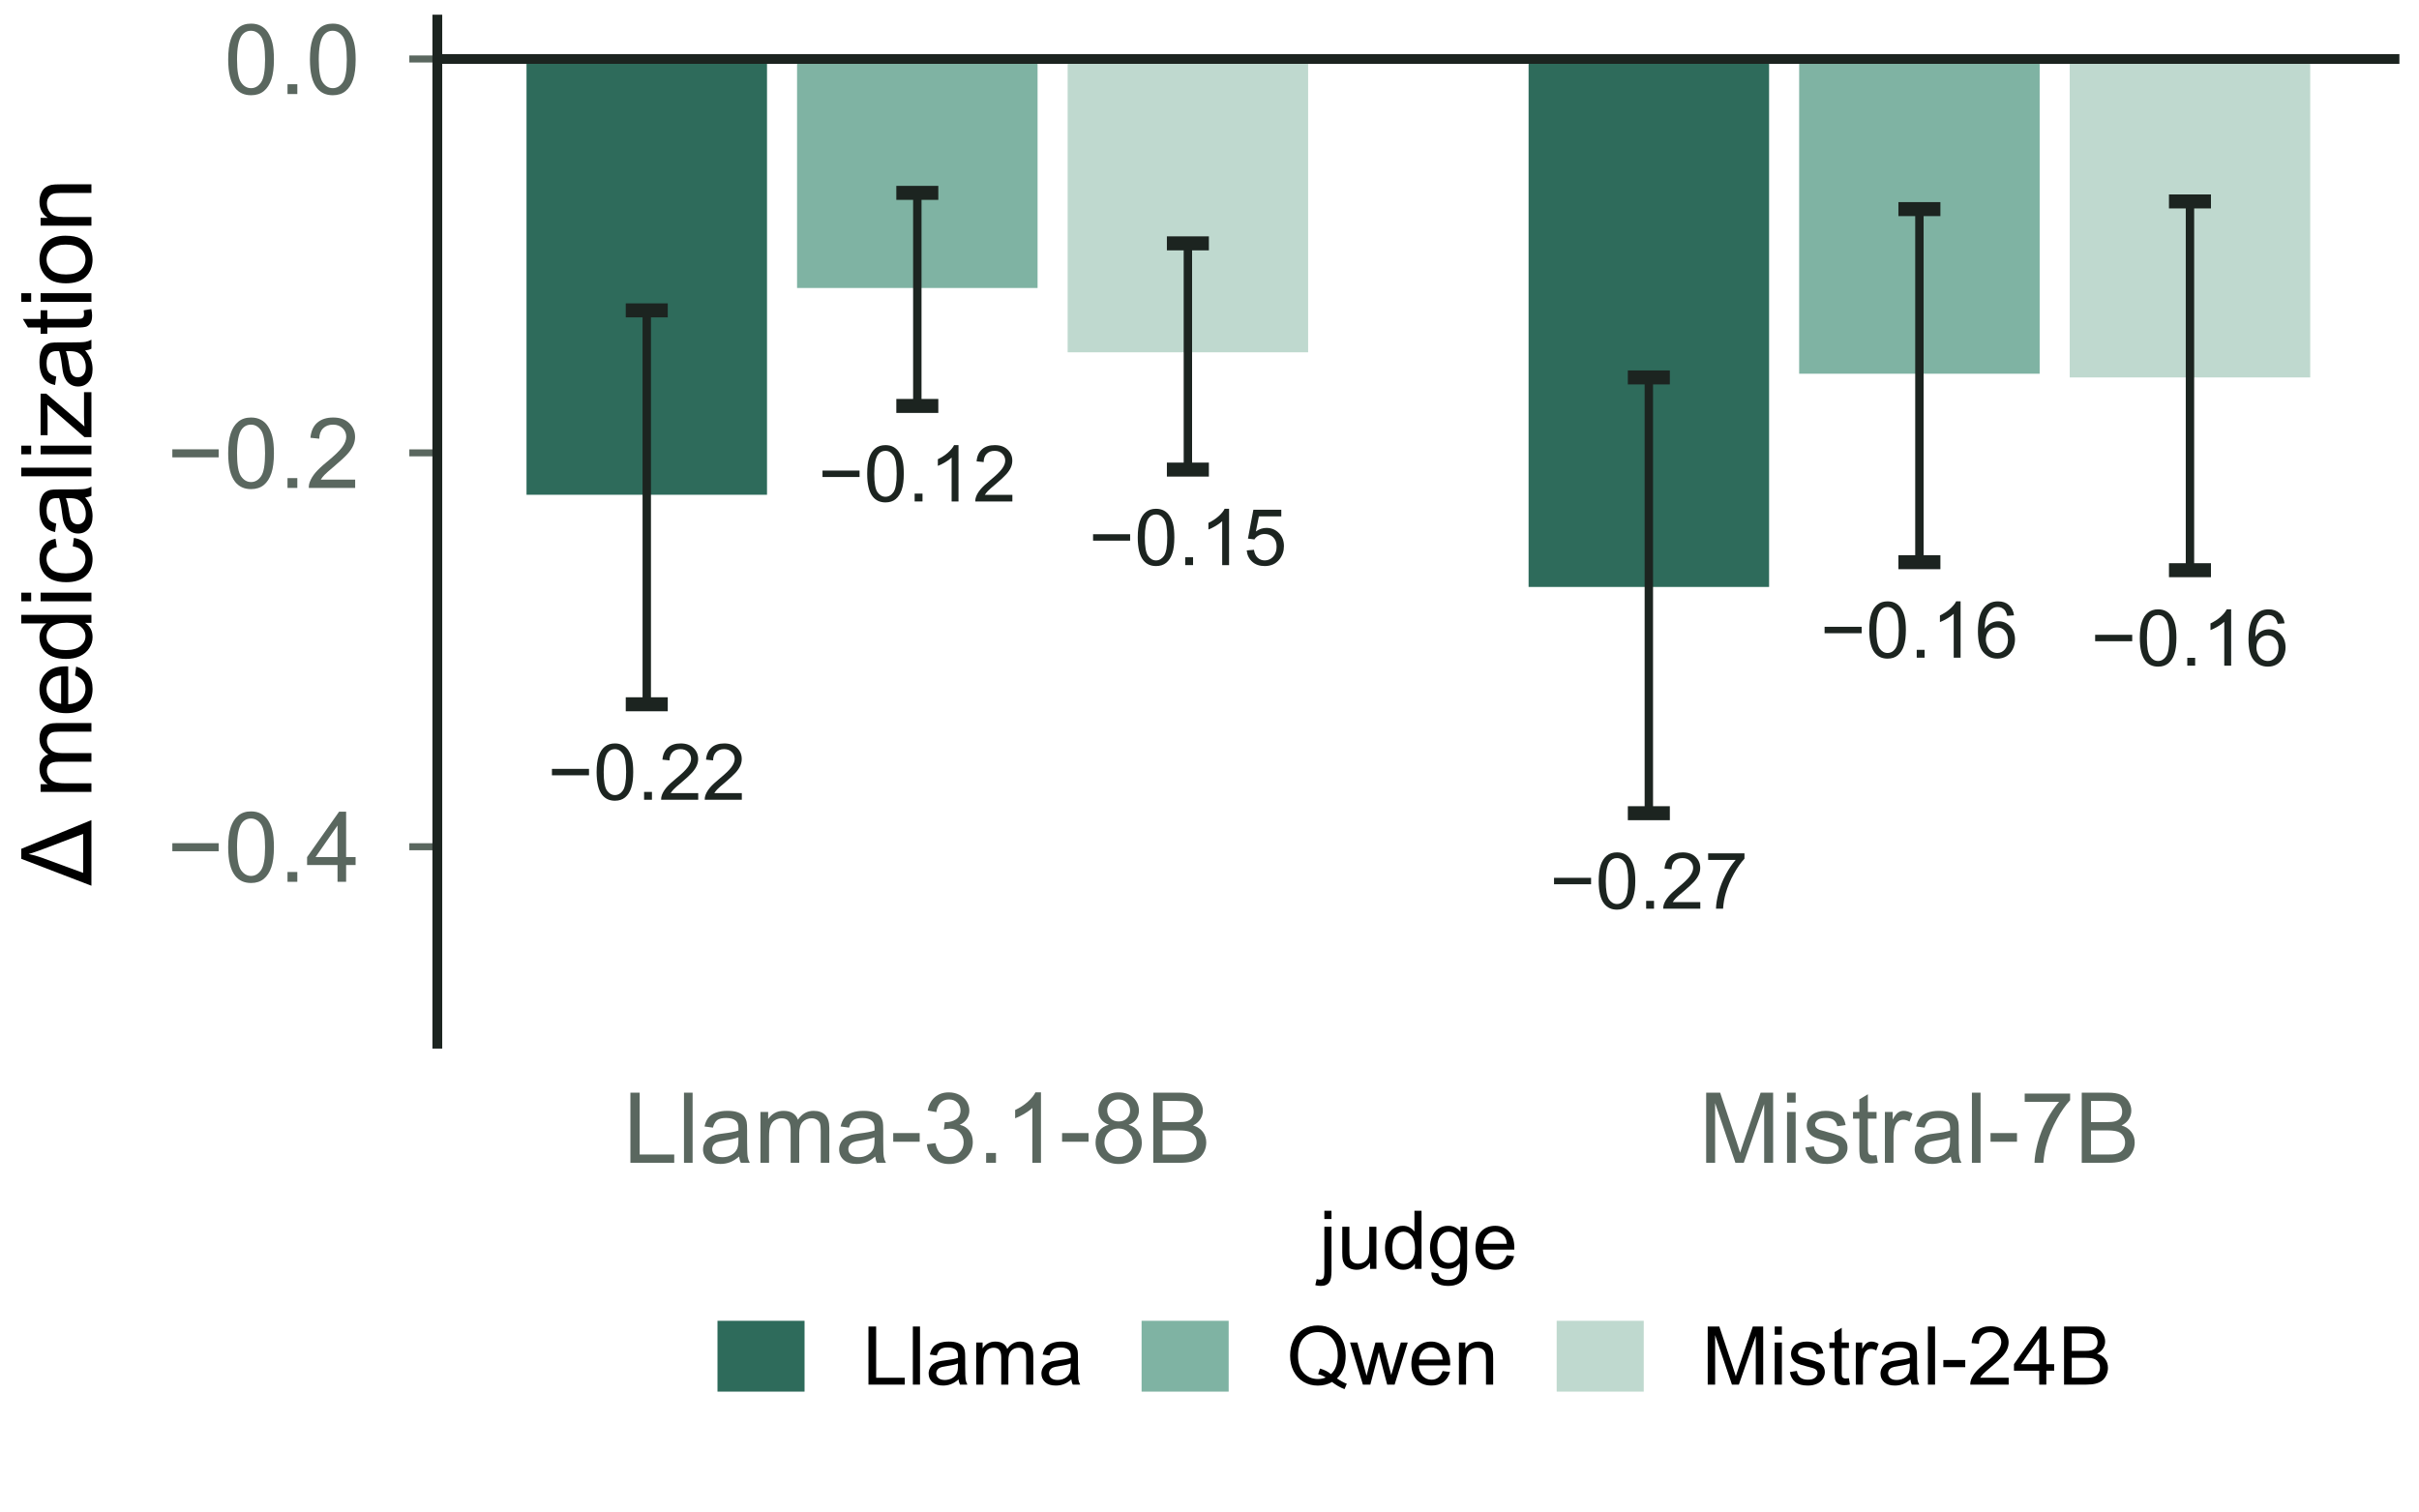
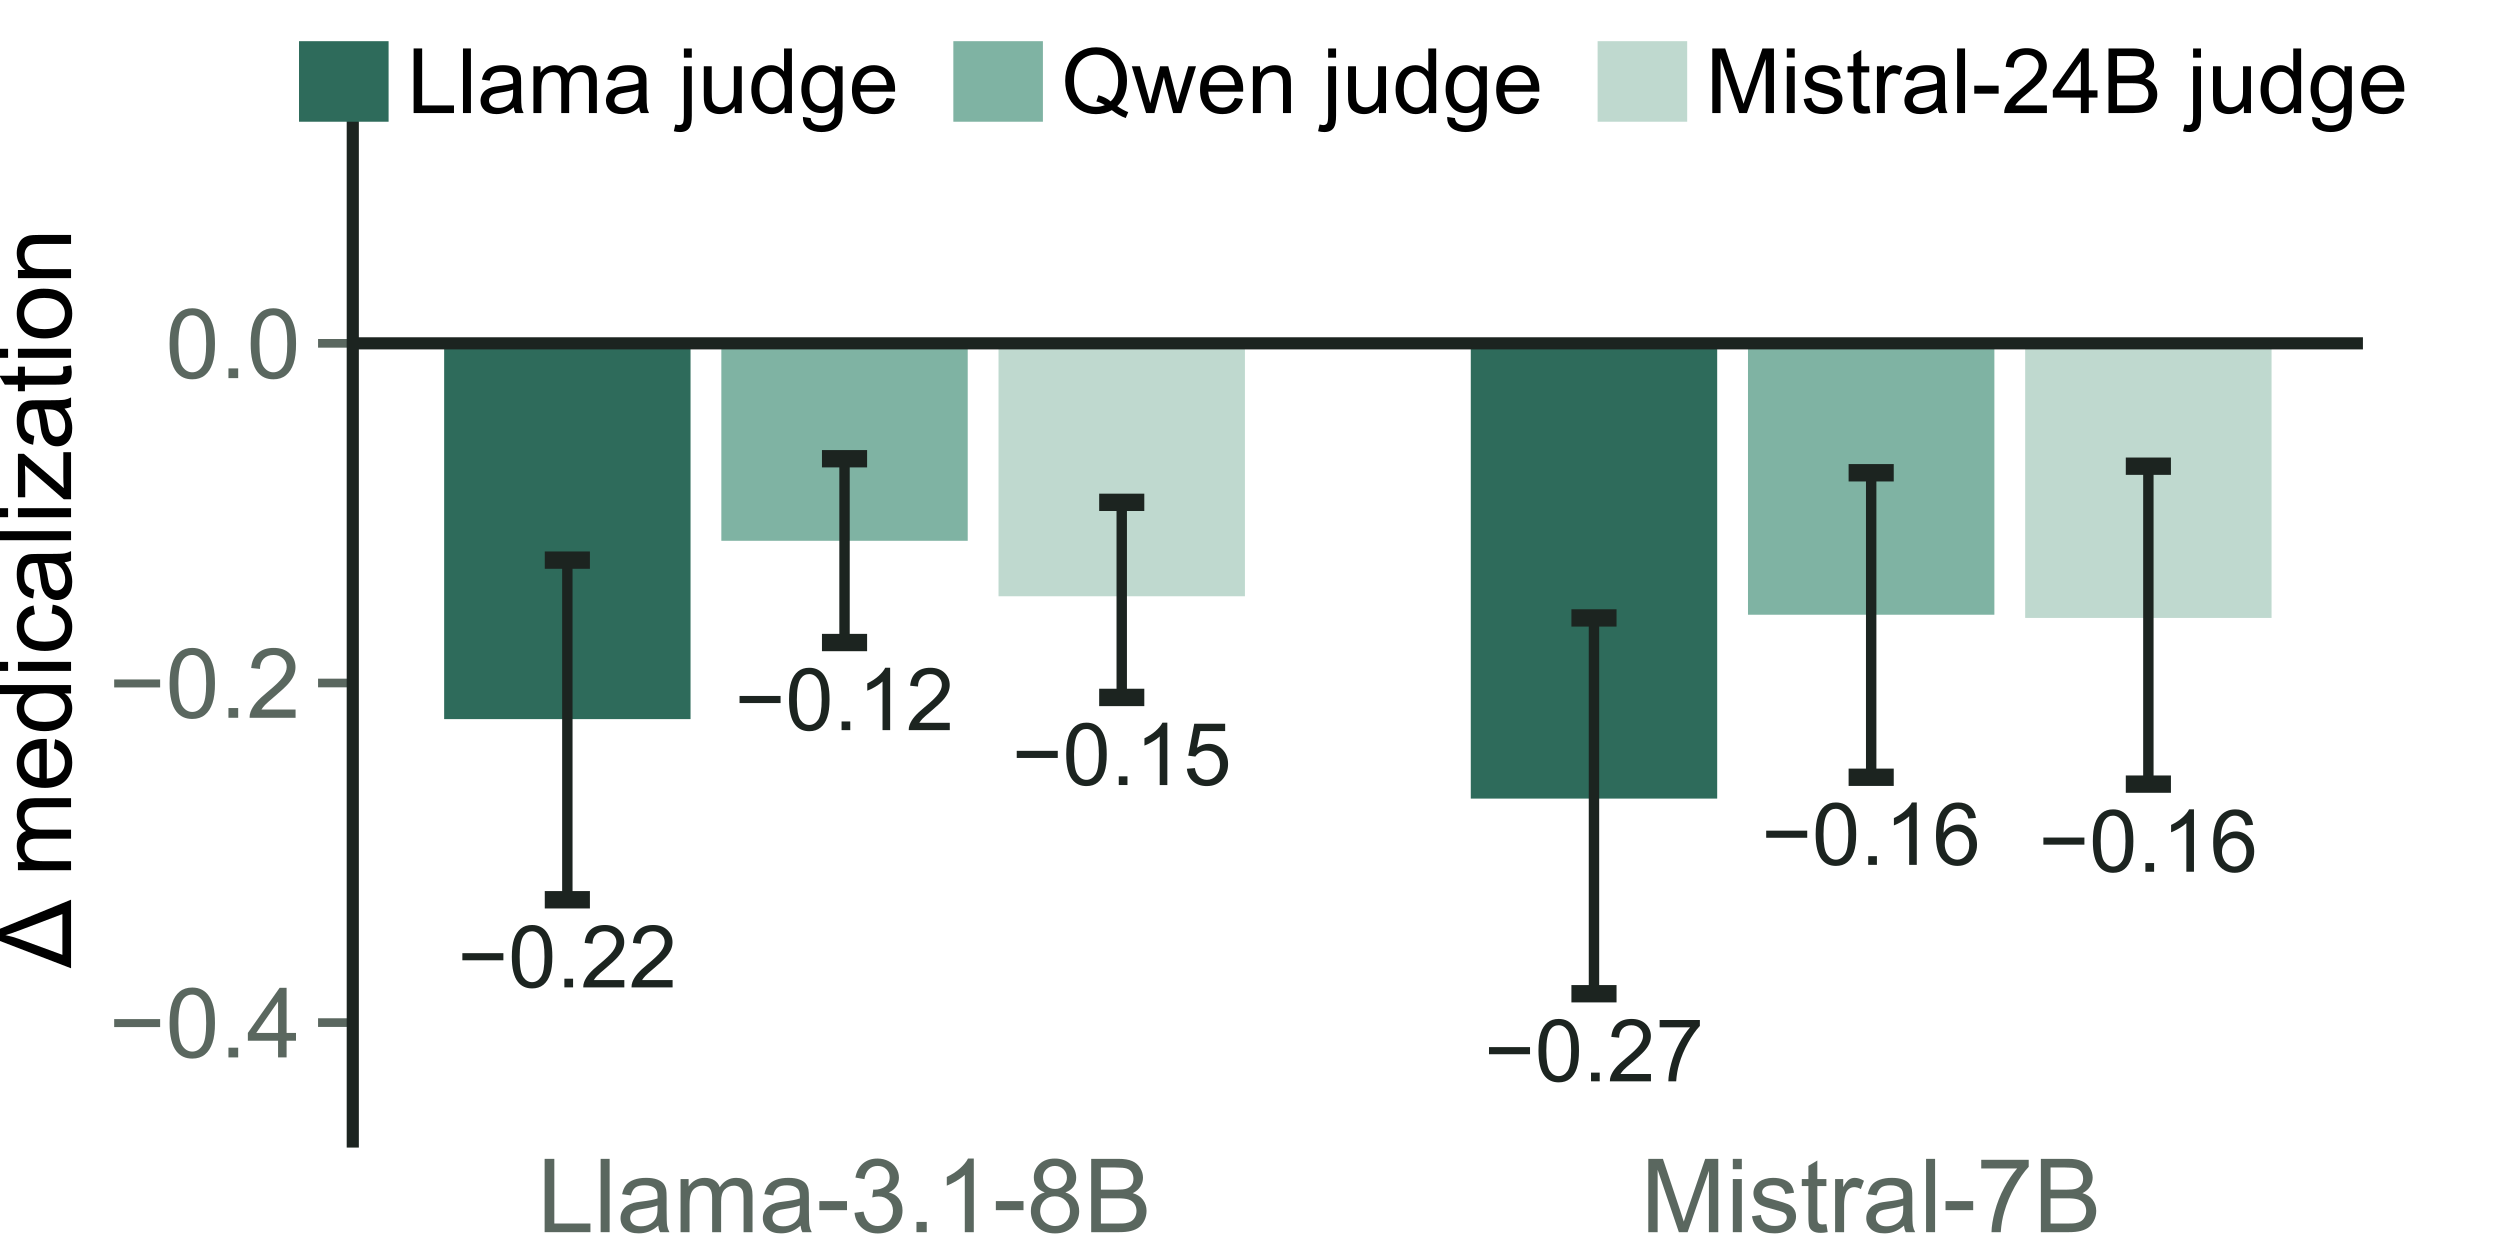
- <svg xmlns="http://www.w3.org/2000/svg" xmlns:xlink="http://www.w3.org/1999/xlink" width="172.8pt" height="108pt" viewBox="0 0 172.8 108" version="1.1">
+ <svg xmlns="http://www.w3.org/2000/svg" xmlns:xlink="http://www.w3.org/1999/xlink" width="144pt" height="72pt" viewBox="0 0 144 72" version="1.1">
  <defs>
    <style type="text/css">*{stroke-linejoin: round; stroke-linecap: butt}</style>
  </defs>
  <g id="figure_1">
    <g id="patch_1">
-       <path d="M 0 108  L 172.8 108  L 172.8 0  L 0 0  L 0 108  z " style="fill: none" />
+       <path d="M 0 72  L 144 72  L 144 0  L 0 0  L 0 72  z " style="fill: none" />
    </g>
    <g id="axes_1">
      <g id="patch_2">
-         <path d="M 31.24 74.573  L 171.4 74.573  L 171.4 1.4  L 31.24 1.4  L 31.24 74.573  z " style="fill: none" />
+         <path d="M 20.32 65.75  L 136.105 65.75  L 136.105 3.148  L 20.32 3.148  L 20.32 65.75  z " style="fill: none" />
      </g>
      <g id="matplotlib.axis_1">
        <g id="xtick_1">
          <g id="line2d_1" />
          <g id="text_1">
-             <g style="fill: #5a675f" transform="translate(44.51963 83.08327) scale(0.07 -0.07)">
+             <g style="fill: #5a675f" transform="translate(30.93796 70.97311) scale(0.059 -0.059)">
              <defs>
                <path id="ArialMT-4c" d="M 469 0  L 469 4581  L 1075 4581  L 1075 541  L 3331 541  L 3331 0  L 469 0  z " transform="scale(0.015625)" />
                <path id="ArialMT-6c" d="M 409 0  L 409 4581  L 972 4581  L 972 0  L 409 0  z " transform="scale(0.015625)" />
                <path id="ArialMT-61" d="M 2588 409  Q 2275 144 1986 34  Q 1697 -75 1366 -75  Q 819 -75 525 192  Q 231 459 231 875  Q 231 1119 342 1320  Q 453 1522 633 1644  Q 813 1766 1038 1828  Q 1203 1872 1538 1913  Q 2219 1994 2541 2106  Q 2544 2222 2544 2253  Q 2544 2597 2384 2738  Q 2169 2928 1744 2928  Q 1347 2928 1158 2789  Q 969 2650 878 2297  L 328 2372  Q 403 2725 575 2942  Q 747 3159 1072 3276  Q 1397 3394 1825 3394  Q 2250 3394 2515 3294  Q 2781 3194 2906 3042  Q 3031 2891 3081 2659  Q 3109 2516 3109 2141  L 3109 1391  Q 3109 606 3145 398  Q 3181 191 3288 0  L 2700 0  Q 2613 175 2588 409  z M 2541 1666  Q 2234 1541 1622 1453  Q 1275 1403 1131 1340  Q 988 1278 909 1158  Q 831 1038 831 891  Q 831 666 1001 516  Q 1172 366 1500 366  Q 1825 366 2078 508  Q 2331 650 2450 897  Q 2541 1088 2541 1459  L 2541 1666  z " transform="scale(0.015625)" />
                <path id="ArialMT-6d" d="M 422 0  L 422 3319  L 925 3319  L 925 2853  Q 1081 3097 1340 3245  Q 1600 3394 1931 3394  Q 2300 3394 2536 3241  Q 2772 3088 2869 2813  Q 3263 3394 3894 3394  Q 4388 3394 4653 3120  Q 4919 2847 4919 2278  L 4919 0  L 4359 0  L 4359 2091  Q 4359 2428 4304 2576  Q 4250 2725 4106 2815  Q 3963 2906 3769 2906  Q 3419 2906 3187 2673  Q 2956 2441 2956 1928  L 2956 0  L 2394 0  L 2394 2156  Q 2394 2531 2256 2718  Q 2119 2906 1806 2906  Q 1569 2906 1367 2781  Q 1166 2656 1075 2415  Q 984 2175 984 1722  L 984 0  L 422 0  z " transform="scale(0.015625)" />
                <path id="ArialMT-2d" d="M 203 1375  L 203 1941  L 1931 1941  L 1931 1375  L 203 1375  z " transform="scale(0.015625)" />
                <path id="ArialMT-33" d="M 269 1209  L 831 1284  Q 928 806 1161 595  Q 1394 384 1728 384  Q 2125 384 2398 659  Q 2672 934 2672 1341  Q 2672 1728 2419 1979  Q 2166 2231 1775 2231  Q 1616 2231 1378 2169  L 1441 2663  Q 1497 2656 1531 2656  Q 1891 2656 2178 2843  Q 2466 3031 2466 3422  Q 2466 3731 2256 3934  Q 2047 4138 1716 4138  Q 1388 4138 1169 3931  Q 950 3725 888 3313  L 325 3413  Q 428 3978 793 4289  Q 1159 4600 1703 4600  Q 2078 4600 2393 4439  Q 2709 4278 2876 4000  Q 3044 3722 3044 3409  Q 3044 3113 2884 2869  Q 2725 2625 2413 2481  Q 2819 2388 3044 2092  Q 3269 1797 3269 1353  Q 3269 753 2831 336  Q 2394 -81 1725 -81  Q 1122 -81 723 278  Q 325 638 269 1209  z " transform="scale(0.015625)" />
                <path id="ArialMT-2e" d="M 581 0  L 581 641  L 1222 641  L 1222 0  L 581 0  z " transform="scale(0.015625)" />
                <path id="ArialMT-31" d="M 2384 0  L 1822 0  L 1822 3584  Q 1619 3391 1289 3197  Q 959 3003 697 2906  L 697 3450  Q 1169 3672 1522 3987  Q 1875 4303 2022 4600  L 2384 4600  L 2384 0  z " transform="scale(0.015625)" />
                <path id="ArialMT-38" d="M 1131 2484  Q 781 2613 612 2850  Q 444 3088 444 3419  Q 444 3919 803 4259  Q 1163 4600 1759 4600  Q 2359 4600 2725 4251  Q 3091 3903 3091 3403  Q 3091 3084 2923 2848  Q 2756 2613 2416 2484  Q 2838 2347 3058 2040  Q 3278 1734 3278 1309  Q 3278 722 2862 322  Q 2447 -78 1769 -78  Q 1091 -78 675 323  Q 259 725 259 1325  Q 259 1772 486 2073  Q 713 2375 1131 2484  z M 1019 3438  Q 1019 3113 1228 2906  Q 1438 2700 1772 2700  Q 2097 2700 2305 2904  Q 2513 3109 2513 3406  Q 2513 3716 2298 3927  Q 2084 4138 1766 4138  Q 1444 4138 1231 3931  Q 1019 3725 1019 3438  z M 838 1322  Q 838 1081 952 856  Q 1066 631 1291 507  Q 1516 384 1775 384  Q 2178 384 2440 643  Q 2703 903 2703 1303  Q 2703 1709 2433 1975  Q 2163 2241 1756 2241  Q 1359 2241 1098 1978  Q 838 1716 838 1322  z " transform="scale(0.015625)" />
                <path id="ArialMT-42" d="M 469 0  L 469 4581  L 2188 4581  Q 2713 4581 3030 4442  Q 3347 4303 3526 4014  Q 3706 3725 3706 3409  Q 3706 3116 3547 2856  Q 3388 2597 3066 2438  Q 3481 2316 3704 2022  Q 3928 1728 3928 1328  Q 3928 1006 3792 729  Q 3656 453 3456 303  Q 3256 153 2954 76  Q 2653 0 2216 0  L 469 0  z M 1075 2656  L 2066 2656  Q 2469 2656 2644 2709  Q 2875 2778 2992 2937  Q 3109 3097 3109 3338  Q 3109 3566 3000 3739  Q 2891 3913 2687 3977  Q 2484 4041 1991 4041  L 1075 4041  L 1075 2656  z M 1075 541  L 2216 541  Q 2509 541 2628 563  Q 2838 600 2978 687  Q 3119 775 3209 942  Q 3300 1109 3300 1328  Q 3300 1584 3169 1773  Q 3038 1963 2805 2039  Q 2572 2116 2134 2116  L 1075 2116  L 1075 541  z " transform="scale(0.015625)" />
              </defs>
              <use xlink:href="#ArialMT-4c" />
              <use xlink:href="#ArialMT-6c" x="55.615" />
              <use xlink:href="#ArialMT-61" x="77.832" />
              <use xlink:href="#ArialMT-6d" x="133.447" />
              <use xlink:href="#ArialMT-61" x="216.748" />
              <use xlink:href="#ArialMT-2d" x="272.363" />
              <use xlink:href="#ArialMT-33" x="305.664" />
              <use xlink:href="#ArialMT-2e" x="361.279" />
              <use xlink:href="#ArialMT-31" x="389.062" />
              <use xlink:href="#ArialMT-2d" x="444.678" />
              <use xlink:href="#ArialMT-38" x="477.979" />
              <use xlink:href="#ArialMT-42" x="533.594" />
            </g>
          </g>
        </g>
        <g id="xtick_2">
          <g id="line2d_2" />
          <g id="text_2">
-             <g style="fill: #5a675f" transform="translate(121.3605 83.08327) scale(0.07 -0.07)">
+             <g style="fill: #5a675f" transform="translate(94.50374 70.97311) scale(0.059 -0.059)">
              <defs>
                <path id="ArialMT-4d" d="M 475 0  L 475 4581  L 1388 4581  L 2472 1338  Q 2622 884 2691 659  Q 2769 909 2934 1394  L 4031 4581  L 4847 4581  L 4847 0  L 4263 0  L 4263 3834  L 2931 0  L 2384 0  L 1059 3900  L 1059 0  L 475 0  z " transform="scale(0.015625)" />
                <path id="ArialMT-69" d="M 425 3934  L 425 4581  L 988 4581  L 988 3934  L 425 3934  z M 425 0  L 425 3319  L 988 3319  L 988 0  L 425 0  z " transform="scale(0.015625)" />
                <path id="ArialMT-73" d="M 197 991  L 753 1078  Q 800 744 1014 566  Q 1228 388 1613 388  Q 2000 388 2187 545  Q 2375 703 2375 916  Q 2375 1106 2209 1216  Q 2094 1291 1634 1406  Q 1016 1563 777 1677  Q 538 1791 414 1992  Q 291 2194 291 2438  Q 291 2659 392 2848  Q 494 3038 669 3163  Q 800 3259 1026 3326  Q 1253 3394 1513 3394  Q 1903 3394 2198 3281  Q 2494 3169 2634 2976  Q 2775 2784 2828 2463  L 2278 2388  Q 2241 2644 2061 2787  Q 1881 2931 1553 2931  Q 1166 2931 1000 2803  Q 834 2675 834 2503  Q 834 2394 903 2306  Q 972 2216 1119 2156  Q 1203 2125 1616 2013  Q 2213 1853 2448 1751  Q 2684 1650 2818 1456  Q 2953 1263 2953 975  Q 2953 694 2789 445  Q 2625 197 2315 61  Q 2006 -75 1616 -75  Q 969 -75 630 194  Q 291 463 197 991  z " transform="scale(0.015625)" />
                <path id="ArialMT-74" d="M 1650 503  L 1731 6  Q 1494 -44 1306 -44  Q 1000 -44 831 53  Q 663 150 594 308  Q 525 466 525 972  L 525 2881  L 113 2881  L 113 3319  L 525 3319  L 525 4141  L 1084 4478  L 1084 3319  L 1650 3319  L 1650 2881  L 1084 2881  L 1084 941  Q 1084 700 1114 631  Q 1144 563 1211 522  Q 1278 481 1403 481  Q 1497 481 1650 503  z " transform="scale(0.015625)" />
                <path id="ArialMT-72" d="M 416 0  L 416 3319  L 922 3319  L 922 2816  Q 1116 3169 1280 3281  Q 1444 3394 1641 3394  Q 1925 3394 2219 3213  L 2025 2691  Q 1819 2813 1613 2813  Q 1428 2813 1281 2702  Q 1134 2591 1072 2394  Q 978 2094 978 1738  L 978 0  L 416 0  z " transform="scale(0.015625)" />
                <path id="ArialMT-37" d="M 303 3981  L 303 4522  L 3269 4522  L 3269 4084  Q 2831 3619 2401 2847  Q 1972 2075 1738 1259  Q 1569 684 1522 0  L 944 0  Q 953 541 1156 1306  Q 1359 2072 1739 2783  Q 2119 3494 2547 3981  L 303 3981  z " transform="scale(0.015625)" />
              </defs>
              <use xlink:href="#ArialMT-4d" />
              <use xlink:href="#ArialMT-69" x="83.301" />
              <use xlink:href="#ArialMT-73" x="105.518" />
              <use xlink:href="#ArialMT-74" x="155.518" />
              <use xlink:href="#ArialMT-72" x="183.301" />
              <use xlink:href="#ArialMT-61" x="216.602" />
              <use xlink:href="#ArialMT-6c" x="272.217" />
              <use xlink:href="#ArialMT-2d" x="294.434" />
              <use xlink:href="#ArialMT-37" x="327.734" />
              <use xlink:href="#ArialMT-42" x="383.35" />
            </g>
          </g>
        </g>
      </g>
      <g id="matplotlib.axis_2">
        <g id="ytick_1">
          <g id="line2d_3">
            <defs>
-               <path id="m0f7419b575" d="M 0 0  L -2 0  " style="stroke: #5a675f; stroke-width: 0.5" />
+               <path id="m7488591872" d="M 0 0  L -2 0  " style="stroke: #5a675f; stroke-width: 0.5" />
            </defs>
            <g>
-               <use xlink:href="#m0f7419b575" x="31.24" y="60.501" style="fill: #5a675f; stroke: #5a675f; stroke-width: 0.5" />
+               <use xlink:href="#m7488591872" x="20.32" y="58.903" style="fill: #5a675f; stroke: #5a675f; stroke-width: 0.5" />
            </g>
          </g>
          <g id="text_3">
-             <g style="fill: #5a675f" transform="translate(11.92156 63.00634) scale(0.07 -0.07)">
+             <g style="fill: #5a675f" transform="translate(6.26525 60.90705) scale(0.056 -0.056)">
              <defs>
                <path id="ArialMT-2212" d="M 3381 1997  L 356 1997  L 356 2522  L 3381 2522  L 3381 1997  z " transform="scale(0.015625)" />
                <path id="ArialMT-30" d="M 266 2259  Q 266 3072 433 3567  Q 600 4063 929 4331  Q 1259 4600 1759 4600  Q 2128 4600 2406 4451  Q 2684 4303 2865 4023  Q 3047 3744 3150 3342  Q 3253 2941 3253 2259  Q 3253 1453 3087 958  Q 2922 463 2592 192  Q 2263 -78 1759 -78  Q 1097 -78 719 397  Q 266 969 266 2259  z M 844 2259  Q 844 1131 1108 757  Q 1372 384 1759 384  Q 2147 384 2411 759  Q 2675 1134 2675 2259  Q 2675 3391 2411 3762  Q 2147 4134 1753 4134  Q 1366 4134 1134 3806  Q 844 3388 844 2259  z " transform="scale(0.015625)" />
                <path id="ArialMT-34" d="M 2069 0  L 2069 1097  L 81 1097  L 81 1613  L 2172 4581  L 2631 4581  L 2631 1613  L 3250 1613  L 3250 1097  L 2631 1097  L 2631 0  L 2069 0  z M 2069 1613  L 2069 3678  L 634 1613  L 2069 1613  z " transform="scale(0.015625)" />
              </defs>
              <use xlink:href="#ArialMT-2212" />
              <use xlink:href="#ArialMT-30" x="58.398" />
              <use xlink:href="#ArialMT-2e" x="114.014" />
              <use xlink:href="#ArialMT-34" x="141.797" />
            </g>
          </g>
        </g>
        <g id="ytick_2">
          <g id="line2d_4">
            <g>
-               <use xlink:href="#m0f7419b575" x="31.24" y="32.358" style="fill: #5a675f; stroke: #5a675f; stroke-width: 0.5" />
+               <use xlink:href="#m7488591872" x="20.32" y="39.34" style="fill: #5a675f; stroke: #5a675f; stroke-width: 0.5" />
            </g>
          </g>
          <g id="text_4">
-             <g style="fill: #5a675f" transform="translate(11.92156 34.86296) scale(0.07 -0.07)">
+             <g style="fill: #5a675f" transform="translate(6.26525 41.3438) scale(0.056 -0.056)">
              <defs>
                <path id="ArialMT-32" d="M 3222 541  L 3222 0  L 194 0  Q 188 203 259 391  Q 375 700 629 1000  Q 884 1300 1366 1694  Q 2113 2306 2375 2664  Q 2638 3022 2638 3341  Q 2638 3675 2398 3904  Q 2159 4134 1775 4134  Q 1369 4134 1125 3890  Q 881 3647 878 3216  L 300 3275  Q 359 3922 746 4261  Q 1134 4600 1788 4600  Q 2447 4600 2831 4234  Q 3216 3869 3216 3328  Q 3216 3053 3103 2787  Q 2991 2522 2730 2228  Q 2469 1934 1863 1422  Q 1356 997 1212 845  Q 1069 694 975 541  L 3222 541  z " transform="scale(0.015625)" />
              </defs>
              <use xlink:href="#ArialMT-2212" />
              <use xlink:href="#ArialMT-30" x="58.398" />
              <use xlink:href="#ArialMT-2e" x="114.014" />
              <use xlink:href="#ArialMT-32" x="141.797" />
            </g>
          </g>
        </g>
        <g id="ytick_3">
          <g id="line2d_5">
            <g>
-               <use xlink:href="#m0f7419b575" x="31.24" y="4.214" style="fill: #5a675f; stroke: #5a675f; stroke-width: 0.5" />
+               <use xlink:href="#m7488591872" x="20.32" y="19.776" style="fill: #5a675f; stroke: #5a675f; stroke-width: 0.5" />
            </g>
          </g>
          <g id="text_5">
-             <g style="fill: #5a675f" transform="translate(16.01 6.719573) scale(0.07 -0.07)">
+             <g style="fill: #5a675f" transform="translate(9.536 21.78055) scale(0.056 -0.056)">
              <use xlink:href="#ArialMT-30" />
              <use xlink:href="#ArialMT-2e" x="55.615" />
              <use xlink:href="#ArialMT-30" x="83.398" />
            </g>
          </g>
        </g>
        <g id="text_6">
-           <g transform="translate(6.530312 63.28046) rotate(-90) scale(0.07 -0.07)">
+           <g transform="translate(4.092625 55.76808) rotate(-90) scale(0.059 -0.059)">
            <defs>
              <path id="ArialMT-394" d="M -6 0  L 1753 4581  L 2406 4581  L 4281 0  L -6 0  z M 834 541  L 3381 541  L 2391 3150  Q 2169 3738 2066 4100  Q 1981 3675 1819 3225  L 834 541  z " transform="scale(0.015625)" />
              <path id="ArialMT-20" transform="scale(0.015625)" />
              <path id="ArialMT-65" d="M 2694 1069  L 3275 997  Q 3138 488 2766 206  Q 2394 -75 1816 -75  Q 1088 -75 661 373  Q 234 822 234 1631  Q 234 2469 665 2931  Q 1097 3394 1784 3394  Q 2450 3394 2872 2941  Q 3294 2488 3294 1666  Q 3294 1616 3291 1516  L 816 1516  Q 847 969 1125 678  Q 1403 388 1819 388  Q 2128 388 2347 550  Q 2566 713 2694 1069  z M 847 1978  L 2700 1978  Q 2663 2397 2488 2606  Q 2219 2931 1791 2931  Q 1403 2931 1139 2672  Q 875 2413 847 1978  z " transform="scale(0.015625)" />
              <path id="ArialMT-64" d="M 2575 0  L 2575 419  Q 2259 -75 1647 -75  Q 1250 -75 917 144  Q 584 363 401 755  Q 219 1147 219 1656  Q 219 2153 384 2558  Q 550 2963 881 3178  Q 1213 3394 1622 3394  Q 1922 3394 2156 3267  Q 2391 3141 2538 2938  L 2538 4581  L 3097 4581  L 3097 0  L 2575 0  z M 797 1656  Q 797 1019 1065 703  Q 1334 388 1700 388  Q 2069 388 2326 689  Q 2584 991 2584 1609  Q 2584 2291 2321 2609  Q 2059 2928 1675 2928  Q 1300 2928 1048 2622  Q 797 2316 797 1656  z " transform="scale(0.015625)" />
              <path id="ArialMT-63" d="M 2588 1216  L 3141 1144  Q 3050 572 2676 248  Q 2303 -75 1759 -75  Q 1078 -75 664 370  Q 250 816 250 1647  Q 250 2184 428 2587  Q 606 2991 970 3192  Q 1334 3394 1763 3394  Q 2303 3394 2647 3120  Q 2991 2847 3088 2344  L 2541 2259  Q 2463 2594 2264 2762  Q 2066 2931 1784 2931  Q 1359 2931 1093 2626  Q 828 2322 828 1663  Q 828 994 1084 691  Q 1341 388 1753 388  Q 2084 388 2306 591  Q 2528 794 2588 1216  z " transform="scale(0.015625)" />
              <path id="ArialMT-7a" d="M 125 0  L 125 456  L 2238 2881  Q 1878 2863 1603 2863  L 250 2863  L 250 3319  L 2963 3319  L 2963 2947  L 1166 841  L 819 456  Q 1197 484 1528 484  L 3063 484  L 3063 0  L 125 0  z " transform="scale(0.015625)" />
              <path id="ArialMT-6f" d="M 213 1659  Q 213 2581 725 3025  Q 1153 3394 1769 3394  Q 2453 3394 2887 2945  Q 3322 2497 3322 1706  Q 3322 1066 3130 698  Q 2938 331 2570 128  Q 2203 -75 1769 -75  Q 1072 -75 642 372  Q 213 819 213 1659  z M 791 1659  Q 791 1022 1069 705  Q 1347 388 1769 388  Q 2188 388 2466 706  Q 2744 1025 2744 1678  Q 2744 2294 2464 2611  Q 2184 2928 1769 2928  Q 1347 2928 1069 2612  Q 791 2297 791 1659  z " transform="scale(0.015625)" />
              <path id="ArialMT-6e" d="M 422 0  L 422 3319  L 928 3319  L 928 2847  Q 1294 3394 1984 3394  Q 2284 3394 2536 3286  Q 2788 3178 2913 3003  Q 3038 2828 3088 2588  Q 3119 2431 3119 2041  L 3119 0  L 2556 0  L 2556 2019  Q 2556 2363 2490 2533  Q 2425 2703 2258 2804  Q 2091 2906 1866 2906  Q 1506 2906 1245 2678  Q 984 2450 984 1813  L 984 0  L 422 0  z " transform="scale(0.015625)" />
            </defs>
            <use xlink:href="#ArialMT-394" />
            <use xlink:href="#ArialMT-20" x="61.297" />
            <use xlink:href="#ArialMT-6d" x="89.08" />
            <use xlink:href="#ArialMT-65" x="172.381" />
            <use xlink:href="#ArialMT-64" x="227.996" />
            <use xlink:href="#ArialMT-69" x="283.611" />
            <use xlink:href="#ArialMT-63" x="305.828" />
            <use xlink:href="#ArialMT-61" x="355.828" />
            <use xlink:href="#ArialMT-6c" x="411.443" />
            <use xlink:href="#ArialMT-69" x="433.66" />
            <use xlink:href="#ArialMT-7a" x="455.877" />
            <use xlink:href="#ArialMT-61" x="505.877" />
            <use xlink:href="#ArialMT-74" x="561.492" />
            <use xlink:href="#ArialMT-69" x="589.275" />
            <use xlink:href="#ArialMT-6f" x="611.492" />
            <use xlink:href="#ArialMT-6e" x="667.107" />
          </g>
        </g>
      </g>
      <g id="patch_3">
-         <path d="M 37.611 4.214  L 54.791 4.214  L 54.791 35.352  L 37.611 35.352  z " clip-path="url(#p33870244d2)" style="fill: #2e6b5b" />
+         <path d="M 25.583 19.776  L 39.775 19.776  L 39.775 41.421  L 25.583 41.421  z " clip-path="url(#p17c49b09f8)" style="fill: #2e6b5b" />
      </g>
      <g id="patch_4">
-         <path d="M 56.938 4.214  L 74.118 4.214  L 74.118 20.577  L 56.938 20.577  z " clip-path="url(#p33870244d2)" style="fill: #7fb3a3" />
+         <path d="M 41.549 19.776  L 55.741 19.776  L 55.741 31.15  L 41.549 31.15  z " clip-path="url(#p17c49b09f8)" style="fill: #7fb3a3" />
      </g>
      <g id="patch_5">
-         <path d="M 76.266 4.214  L 93.446 4.214  L 93.446 25.172  L 76.266 25.172  z " clip-path="url(#p33870244d2)" style="fill: #bfd9cf" />
+         <path d="M 57.515 19.776  L 71.708 19.776  L 71.708 34.345  L 57.515 34.345  z " clip-path="url(#p17c49b09f8)" style="fill: #bfd9cf" />
      </g>
      <g id="patch_6">
-         <path d="M 109.194 4.214  L 126.374 4.214  L 126.374 41.938  L 109.194 41.938  z " clip-path="url(#p33870244d2)" style="fill: #2e6b5b" />
+         <path d="M 84.717 19.776  L 98.91 19.776  L 98.91 45.999  L 84.717 45.999  z " clip-path="url(#p17c49b09f8)" style="fill: #2e6b5b" />
      </g>
      <g id="patch_7">
-         <path d="M 128.522 4.214  L 145.702 4.214  L 145.702 26.703  L 128.522 26.703  z " clip-path="url(#p33870244d2)" style="fill: #7fb3a3" />
+         <path d="M 100.684 19.776  L 114.876 19.776  L 114.876 35.409  L 100.684 35.409  z " clip-path="url(#p17c49b09f8)" style="fill: #7fb3a3" />
      </g>
      <g id="patch_8">
-         <path d="M 147.849 4.214  L 165.029 4.214  L 165.029 26.969  L 147.849 26.969  z " clip-path="url(#p33870244d2)" style="fill: #bfd9cf" />
+         <path d="M 116.65 19.776  L 130.842 19.776  L 130.842 35.593  L 116.65 35.593  z " clip-path="url(#p17c49b09f8)" style="fill: #bfd9cf" />
      </g>
      <g id="line2d_6">
-         <path d="M 31.24 4.214  L 171.4 4.214  " clip-path="url(#p33870244d2)" style="fill: none; stroke: #1c2420; stroke-width: 0.7; stroke-linecap: square" />
+         <path d="M 20.32 19.776  L 136.105 19.776  " clip-path="url(#p17c49b09f8)" style="fill: none; stroke: #1c2420; stroke-width: 0.7; stroke-linecap: square" />
      </g>
      <g id="patch_9">
-         <path d="M 31.24 74.573  L 31.24 1.4  " style="fill: none; stroke: #1c2420; stroke-width: 0.7; stroke-linejoin: miter; stroke-linecap: square" />
+         <path d="M 20.32 65.75  L 20.32 3.148  " style="fill: none; stroke: #1c2420; stroke-width: 0.7; stroke-linejoin: miter; stroke-linecap: square" />
      </g>
      <g id="LineCollection_1">
-         <path d="M 46.201 50.322  L 46.201 22.178  " clip-path="url(#p33870244d2)" style="fill: none; stroke: #1c2420; stroke-width: 0.6" />
+         <path d="M 32.679 51.827  L 32.679 32.264  " clip-path="url(#p17c49b09f8)" style="fill: none; stroke: #1c2420; stroke-width: 0.6" />
      </g>
      <g id="line2d_7">
        <defs>
-           <path id="m90dd7483dd" d="M 1.5 0  L -1.5 -0  " style="stroke: #1c2420" />
+           <path id="m3fc43c2c6c" d="M 1.3 0  L -1.3 -0  " style="stroke: #1c2420" />
        </defs>
-         <g clip-path="url(#p33870244d2)">
-           <use xlink:href="#m90dd7483dd" x="46.201" y="50.322" style="fill: #1c2420; stroke: #1c2420" />
+         <g clip-path="url(#p17c49b09f8)">
+           <use xlink:href="#m3fc43c2c6c" x="32.679" y="51.827" style="fill: #1c2420; stroke: #1c2420" />
        </g>
      </g>
      <g id="line2d_8">
-         <g clip-path="url(#p33870244d2)">
-           <use xlink:href="#m90dd7483dd" x="46.201" y="22.178" style="fill: #1c2420; stroke: #1c2420" />
+         <g clip-path="url(#p17c49b09f8)">
+           <use xlink:href="#m3fc43c2c6c" x="32.679" y="32.264" style="fill: #1c2420; stroke: #1c2420" />
        </g>
      </g>
      <g id="text_7">
-         <g style="fill: #1c2420" transform="translate(39.11646 57.1443) scale(0.056 -0.056)">
+         <g style="fill: #1c2420" transform="translate(26.35368 56.87294) scale(0.05 -0.05)">
          <use xlink:href="#ArialMT-2212" />
          <use xlink:href="#ArialMT-30" x="58.398" />
          <use xlink:href="#ArialMT-2e" x="114.014" />
          <use xlink:href="#ArialMT-32" x="141.797" />
          <use xlink:href="#ArialMT-32" x="197.412" />
        </g>
      </g>
      <g id="LineCollection_2">
-         <path d="M 65.528 29.007  L 65.528 13.778  " clip-path="url(#p33870244d2)" style="fill: none; stroke: #1c2420; stroke-width: 0.6" />
+         <path d="M 48.645 37.011  L 48.645 26.424  " clip-path="url(#p17c49b09f8)" style="fill: none; stroke: #1c2420; stroke-width: 0.6" />
      </g>
      <g id="line2d_9">
-         <g clip-path="url(#p33870244d2)">
-           <use xlink:href="#m90dd7483dd" x="65.528" y="29.007" style="fill: #1c2420; stroke: #1c2420" />
+         <g clip-path="url(#p17c49b09f8)">
+           <use xlink:href="#m3fc43c2c6c" x="48.645" y="37.011" style="fill: #1c2420; stroke: #1c2420" />
        </g>
      </g>
      <g id="line2d_10">
-         <g clip-path="url(#p33870244d2)">
-           <use xlink:href="#m90dd7483dd" x="65.528" y="13.778" style="fill: #1c2420; stroke: #1c2420" />
+         <g clip-path="url(#p17c49b09f8)">
+           <use xlink:href="#m3fc43c2c6c" x="48.645" y="26.424" style="fill: #1c2420; stroke: #1c2420" />
        </g>
      </g>
      <g id="text_8">
-         <g style="fill: #1c2420" transform="translate(58.44394 35.83003) scale(0.056 -0.056)">
+         <g style="fill: #1c2420" transform="translate(42.31995 42.0568) scale(0.05 -0.05)">
          <use xlink:href="#ArialMT-2212" />
          <use xlink:href="#ArialMT-30" x="58.398" />
          <use xlink:href="#ArialMT-2e" x="114.014" />
          <use xlink:href="#ArialMT-31" x="141.797" />
          <use xlink:href="#ArialMT-32" x="197.412" />
        </g>
      </g>
      <g id="LineCollection_3">
-         <path d="M 84.856 33.555  L 84.856 17.388  " clip-path="url(#p33870244d2)" style="fill: none; stroke: #1c2420; stroke-width: 0.6" />
+         <path d="M 64.612 40.172  L 64.612 28.934  " clip-path="url(#p17c49b09f8)" style="fill: none; stroke: #1c2420; stroke-width: 0.6" />
      </g>
      <g id="line2d_11">
-         <g clip-path="url(#p33870244d2)">
-           <use xlink:href="#m90dd7483dd" x="84.856" y="33.555" style="fill: #1c2420; stroke: #1c2420" />
+         <g clip-path="url(#p17c49b09f8)">
+           <use xlink:href="#m3fc43c2c6c" x="64.612" y="40.172" style="fill: #1c2420; stroke: #1c2420" />
        </g>
      </g>
      <g id="line2d_12">
-         <g clip-path="url(#p33870244d2)">
-           <use xlink:href="#m90dd7483dd" x="84.856" y="17.388" style="fill: #1c2420; stroke: #1c2420" />
+         <g clip-path="url(#p17c49b09f8)">
+           <use xlink:href="#m3fc43c2c6c" x="64.612" y="28.934" style="fill: #1c2420; stroke: #1c2420" />
        </g>
      </g>
      <g id="text_9">
-         <g style="fill: #1c2420" transform="translate(77.77142 40.37803) scale(0.056 -0.056)">
+         <g style="fill: #1c2420" transform="translate(58.28622 45.21824) scale(0.05 -0.05)">
          <defs>
            <path id="ArialMT-35" d="M 266 1200  L 856 1250  Q 922 819 1161 601  Q 1400 384 1738 384  Q 2144 384 2425 690  Q 2706 997 2706 1503  Q 2706 1984 2436 2262  Q 2166 2541 1728 2541  Q 1456 2541 1237 2417  Q 1019 2294 894 2097  L 366 2166  L 809 4519  L 3088 4519  L 3088 3981  L 1259 3981  L 1013 2750  Q 1425 3038 1878 3038  Q 2478 3038 2890 2622  Q 3303 2206 3303 1553  Q 3303 931 2941 478  Q 2500 -78 1738 -78  Q 1113 -78 717 272  Q 322 622 266 1200  z " transform="scale(0.015625)" />
          </defs>
          <use xlink:href="#ArialMT-2212" />
          <use xlink:href="#ArialMT-30" x="58.398" />
          <use xlink:href="#ArialMT-2e" x="114.014" />
          <use xlink:href="#ArialMT-31" x="141.797" />
          <use xlink:href="#ArialMT-35" x="197.412" />
        </g>
      </g>
      <g id="LineCollection_4">
-         <path d="M 117.784 58.106  L 117.784 26.969  " clip-path="url(#p33870244d2)" style="fill: none; stroke: #1c2420; stroke-width: 0.6" />
+         <path d="M 91.813 57.238  L 91.813 35.593  " clip-path="url(#p17c49b09f8)" style="fill: none; stroke: #1c2420; stroke-width: 0.6" />
      </g>
      <g id="line2d_13">
-         <g clip-path="url(#p33870244d2)">
-           <use xlink:href="#m90dd7483dd" x="117.784" y="58.106" style="fill: #1c2420; stroke: #1c2420" />
+         <g clip-path="url(#p17c49b09f8)">
+           <use xlink:href="#m3fc43c2c6c" x="91.813" y="57.238" style="fill: #1c2420; stroke: #1c2420" />
        </g>
      </g>
      <g id="line2d_14">
-         <g clip-path="url(#p33870244d2)">
-           <use xlink:href="#m90dd7483dd" x="117.784" y="26.969" style="fill: #1c2420; stroke: #1c2420" />
+         <g clip-path="url(#p17c49b09f8)">
+           <use xlink:href="#m3fc43c2c6c" x="91.813" y="35.593" style="fill: #1c2420; stroke: #1c2420" />
        </g>
      </g>
      <g id="text_10">
-         <g style="fill: #1c2420" transform="translate(110.6997 64.92864) scale(0.056 -0.056)">
+         <g style="fill: #1c2420" transform="translate(85.488 62.28406) scale(0.05 -0.05)">
          <use xlink:href="#ArialMT-2212" />
          <use xlink:href="#ArialMT-30" x="58.398" />
          <use xlink:href="#ArialMT-2e" x="114.014" />
          <use xlink:href="#ArialMT-32" x="141.797" />
          <use xlink:href="#ArialMT-37" x="197.412" />
        </g>
      </g>
      <g id="LineCollection_5">
-         <path d="M 137.112 40.17  L 137.112 14.94  " clip-path="url(#p33870244d2)" style="fill: none; stroke: #1c2420; stroke-width: 0.6" />
+         <path d="M 107.78 44.77  L 107.78 27.232  " clip-path="url(#p17c49b09f8)" style="fill: none; stroke: #1c2420; stroke-width: 0.6" />
      </g>
      <g id="line2d_15">
-         <g clip-path="url(#p33870244d2)">
-           <use xlink:href="#m90dd7483dd" x="137.112" y="40.17" style="fill: #1c2420; stroke: #1c2420" />
+         <g clip-path="url(#p17c49b09f8)">
+           <use xlink:href="#m3fc43c2c6c" x="107.78" y="44.77" style="fill: #1c2420; stroke: #1c2420" />
        </g>
      </g>
      <g id="line2d_16">
-         <g clip-path="url(#p33870244d2)">
-           <use xlink:href="#m90dd7483dd" x="137.112" y="14.94" style="fill: #1c2420; stroke: #1c2420" />
+         <g clip-path="url(#p17c49b09f8)">
+           <use xlink:href="#m3fc43c2c6c" x="107.78" y="27.232" style="fill: #1c2420; stroke: #1c2420" />
        </g>
      </g>
      <g id="text_11">
-         <g style="fill: #1c2420" transform="translate(130.0272 46.99224) scale(0.056 -0.056)">
+         <g style="fill: #1c2420" transform="translate(101.4543 49.81596) scale(0.05 -0.05)">
          <defs>
            <path id="ArialMT-36" d="M 3184 3459  L 2625 3416  Q 2550 3747 2413 3897  Q 2184 4138 1850 4138  Q 1581 4138 1378 3988  Q 1113 3794 959 3422  Q 806 3050 800 2363  Q 1003 2672 1297 2822  Q 1591 2972 1913 2972  Q 2475 2972 2870 2558  Q 3266 2144 3266 1488  Q 3266 1056 3080 686  Q 2894 316 2569 119  Q 2244 -78 1831 -78  Q 1128 -78 684 439  Q 241 956 241 2144  Q 241 3472 731 4075  Q 1159 4600 1884 4600  Q 2425 4600 2770 4297  Q 3116 3994 3184 3459  z M 888 1484  Q 888 1194 1011 928  Q 1134 663 1356 523  Q 1578 384 1822 384  Q 2178 384 2434 671  Q 2691 959 2691 1453  Q 2691 1928 2437 2201  Q 2184 2475 1800 2475  Q 1419 2475 1153 2201  Q 888 1928 888 1484  z " transform="scale(0.015625)" />
          </defs>
          <use xlink:href="#ArialMT-2212" />
          <use xlink:href="#ArialMT-30" x="58.398" />
          <use xlink:href="#ArialMT-2e" x="114.014" />
          <use xlink:href="#ArialMT-31" x="141.797" />
          <use xlink:href="#ArialMT-36" x="197.412" />
        </g>
      </g>
      <g id="LineCollection_6">
-         <path d="M 156.439 40.741  L 156.439 14.394  " clip-path="url(#p33870244d2)" style="fill: none; stroke: #1c2420; stroke-width: 0.6" />
+         <path d="M 123.746 45.167  L 123.746 26.852  " clip-path="url(#p17c49b09f8)" style="fill: none; stroke: #1c2420; stroke-width: 0.6" />
      </g>
      <g id="line2d_17">
-         <g clip-path="url(#p33870244d2)">
-           <use xlink:href="#m90dd7483dd" x="156.439" y="40.741" style="fill: #1c2420; stroke: #1c2420" />
+         <g clip-path="url(#p17c49b09f8)">
+           <use xlink:href="#m3fc43c2c6c" x="123.746" y="45.167" style="fill: #1c2420; stroke: #1c2420" />
        </g>
      </g>
      <g id="line2d_18">
-         <g clip-path="url(#p33870244d2)">
-           <use xlink:href="#m90dd7483dd" x="156.439" y="14.394" style="fill: #1c2420; stroke: #1c2420" />
+         <g clip-path="url(#p17c49b09f8)">
+           <use xlink:href="#m3fc43c2c6c" x="123.746" y="26.852" style="fill: #1c2420; stroke: #1c2420" />
        </g>
      </g>
      <g id="text_12">
-         <g style="fill: #1c2420" transform="translate(149.3547 47.56357) scale(0.056 -0.056)">
+         <g style="fill: #1c2420" transform="translate(117.4205 50.21311) scale(0.05 -0.05)">
          <use xlink:href="#ArialMT-2212" />
          <use xlink:href="#ArialMT-30" x="58.398" />
          <use xlink:href="#ArialMT-2e" x="114.014" />
          <use xlink:href="#ArialMT-31" x="141.797" />
          <use xlink:href="#ArialMT-36" x="197.412" />
        </g>
      </g>
      <g id="legend_1">
+         <g id="patch_10">
+           <path d="M 17.723 6.512  L 21.883 6.512  L 21.883 2.872  L 17.723 2.872  z " style="fill: #2e6b5b; stroke: #2e6b5b; stroke-linejoin: miter" />
+         </g>
        <g id="text_13">
-           <g transform="translate(94.22497 90.66038) scale(0.058 -0.058)">
+           <g transform="translate(23.44309 6.512191) scale(0.052 -0.052)">
            <defs>
              <path id="ArialMT-6a" d="M 419 3928  L 419 4581  L 981 4581  L 981 3928  L 419 3928  z M -294 -1288  L -188 -809  Q -19 -853 78 -853  Q 250 -853 334 -739  Q 419 -625 419 -169  L 419 3319  L 981 3319  L 981 -181  Q 981 -794 822 -1034  Q 619 -1347 147 -1347  Q -81 -1347 -294 -1288  z " transform="scale(0.015625)" />
              <path id="ArialMT-75" d="M 2597 0  L 2597 488  Q 2209 -75 1544 -75  Q 1250 -75 995 37  Q 741 150 617 320  Q 494 491 444 738  Q 409 903 409 1263  L 409 3319  L 972 3319  L 972 1478  Q 972 1038 1006 884  Q 1059 663 1231 536  Q 1403 409 1656 409  Q 1909 409 2131 539  Q 2353 669 2445 892  Q 2538 1116 2538 1541  L 2538 3319  L 3100 3319  L 3100 0  L 2597 0  z " transform="scale(0.015625)" />
              <path id="ArialMT-67" d="M 319 -275  L 866 -356  Q 900 -609 1056 -725  Q 1266 -881 1628 -881  Q 2019 -881 2231 -725  Q 2444 -569 2519 -288  Q 2563 -116 2559 434  Q 2191 0 1641 0  Q 956 0 581 494  Q 206 988 206 1678  Q 206 2153 378 2554  Q 550 2956 876 3175  Q 1203 3394 1644 3394  Q 2231 3394 2613 2919  L 2613 3319  L 3131 3319  L 3131 450  Q 3131 -325 2973 -648  Q 2816 -972 2473 -1159  Q 2131 -1347 1631 -1347  Q 1038 -1347 672 -1080  Q 306 -813 319 -275  z M 784 1719  Q 784 1066 1043 766  Q 1303 466 1694 466  Q 2081 466 2343 764  Q 2606 1063 2606 1700  Q 2606 2309 2336 2618  Q 2066 2928 1684 2928  Q 1309 2928 1046 2623  Q 784 2319 784 1719  z " transform="scale(0.015625)" />
            </defs>
-             <use xlink:href="#ArialMT-6a" />
-             <use xlink:href="#ArialMT-75" x="22.217" />
-             <use xlink:href="#ArialMT-64" x="77.832" />
-             <use xlink:href="#ArialMT-67" x="133.447" />
-             <use xlink:href="#ArialMT-65" x="189.062" />
-           </g>
-         </g>
-         <g id="patch_10">
-           <path d="M 51.753 98.933  L 56.973 98.933  L 56.973 94.873  L 51.753 94.873  z " style="fill: #2e6b5b; stroke: #2e6b5b; stroke-linejoin: miter" />
-         </g>
-         <g id="text_14">
-           <g transform="translate(61.61311 98.93263) scale(0.058 -0.058)">
            <use xlink:href="#ArialMT-4c" />
            <use xlink:href="#ArialMT-6c" x="55.615" />
            <use xlink:href="#ArialMT-61" x="77.832" />
            <use xlink:href="#ArialMT-6d" x="133.447" />
            <use xlink:href="#ArialMT-61" x="216.748" />
+             <use xlink:href="#ArialMT-20" x="272.363" />
+             <use xlink:href="#ArialMT-6a" x="300.146" />
+             <use xlink:href="#ArialMT-75" x="322.363" />
+             <use xlink:href="#ArialMT-64" x="377.979" />
+             <use xlink:href="#ArialMT-67" x="433.594" />
+             <use xlink:href="#ArialMT-65" x="489.209" />
          </g>
        </g>
        <g id="patch_11">
-           <path d="M 82.049 98.933  L 87.269 98.933  L 87.269 94.873  L 82.049 94.873  z " style="fill: #7fb3a3; stroke: #7fb3a3; stroke-linejoin: miter" />
-         </g>
-         <g id="text_15">
-           <g transform="translate(91.90905 98.93263) scale(0.058 -0.058)">
+           <path d="M 55.412 6.512  L 59.572 6.512  L 59.572 2.872  L 55.412 2.872  z " style="fill: #7fb3a3; stroke: #7fb3a3; stroke-linejoin: miter" />
+         </g>
+         <g id="text_14">
+           <g transform="translate(61.13172 6.512191) scale(0.052 -0.052)">
            <defs>
              <path id="ArialMT-51" d="M 3966 491  Q 4388 200 4744 66  L 4566 -356  Q 4072 -178 3581 206  Q 3072 -78 2456 -78  Q 1834 -78 1328 222  Q 822 522 548 1065  Q 275 1609 275 2291  Q 275 2969 550 3525  Q 825 4081 1333 4372  Q 1841 4663 2469 4663  Q 3103 4663 3612 4361  Q 4122 4059 4389 3517  Q 4656 2975 4656 2294  Q 4656 1728 4484 1276  Q 4313 825 3966 491  z M 2631 1266  Q 3156 1119 3497 828  Q 4031 1316 4031 2294  Q 4031 2850 3842 3265  Q 3653 3681 3289 3911  Q 2925 4141 2472 4141  Q 1794 4141 1347 3677  Q 900 3213 900 2291  Q 900 1397 1342 919  Q 1784 441 2472 441  Q 2797 441 3084 563  Q 2800 747 2484 825  L 2631 1266  z " transform="scale(0.015625)" />
              <path id="ArialMT-77" d="M 1034 0  L 19 3319  L 600 3319  L 1128 1403  L 1325 691  Q 1338 744 1497 1375  L 2025 3319  L 2603 3319  L 3100 1394  L 3266 759  L 3456 1400  L 4025 3319  L 4572 3319  L 3534 0  L 2950 0  L 2422 1988  L 2294 2553  L 1622 0  L 1034 0  z " transform="scale(0.015625)" />
            </defs>
            <use xlink:href="#ArialMT-51" />
            <use xlink:href="#ArialMT-77" x="77.783" />
            <use xlink:href="#ArialMT-65" x="150" />
            <use xlink:href="#ArialMT-6e" x="205.615" />
+             <use xlink:href="#ArialMT-20" x="261.23" />
+             <use xlink:href="#ArialMT-6a" x="289.014" />
+             <use xlink:href="#ArialMT-75" x="311.23" />
+             <use xlink:href="#ArialMT-64" x="366.846" />
+             <use xlink:href="#ArialMT-67" x="422.461" />
+             <use xlink:href="#ArialMT-65" x="478.076" />
          </g>
        </g>
        <g id="patch_12">
-           <path d="M 111.7 98.933  L 116.92 98.933  L 116.92 94.873  L 111.7 94.873  z " style="fill: #bfd9cf; stroke: #bfd9cf; stroke-linejoin: miter" />
-         </g>
-         <g id="text_16">
-           <g transform="translate(121.5597 98.93263) scale(0.058 -0.058)">
+           <path d="M 92.522 6.512  L 96.682 6.512  L 96.682 2.872  L 92.522 2.872  z " style="fill: #bfd9cf; stroke: #bfd9cf; stroke-linejoin: miter" />
+         </g>
+         <g id="text_15">
+           <g transform="translate(98.24184 6.512191) scale(0.052 -0.052)">
            <use xlink:href="#ArialMT-4d" />
            <use xlink:href="#ArialMT-69" x="83.301" />
            <use xlink:href="#ArialMT-73" x="105.518" />
            <use xlink:href="#ArialMT-74" x="155.518" />
            <use xlink:href="#ArialMT-72" x="183.301" />
            <use xlink:href="#ArialMT-61" x="216.602" />
            <use xlink:href="#ArialMT-6c" x="272.217" />
            <use xlink:href="#ArialMT-2d" x="294.434" />
            <use xlink:href="#ArialMT-32" x="327.734" />
            <use xlink:href="#ArialMT-34" x="383.35" />
            <use xlink:href="#ArialMT-42" x="438.965" />
+             <use xlink:href="#ArialMT-20" x="505.664" />
+             <use xlink:href="#ArialMT-6a" x="533.447" />
+             <use xlink:href="#ArialMT-75" x="555.664" />
+             <use xlink:href="#ArialMT-64" x="611.279" />
+             <use xlink:href="#ArialMT-67" x="666.895" />
+             <use xlink:href="#ArialMT-65" x="722.51" />
          </g>
        </g>
      </g>
    </g>
  </g>
  <defs>
-     <clipPath id="p33870244d2">
-       <rect x="31.24" y="1.4" width="140.16" height="73.173" />
+     <clipPath id="p17c49b09f8">
+       <rect x="20.32" y="3.148" width="115.785" height="62.602" />
    </clipPath>
  </defs>
</svg>
